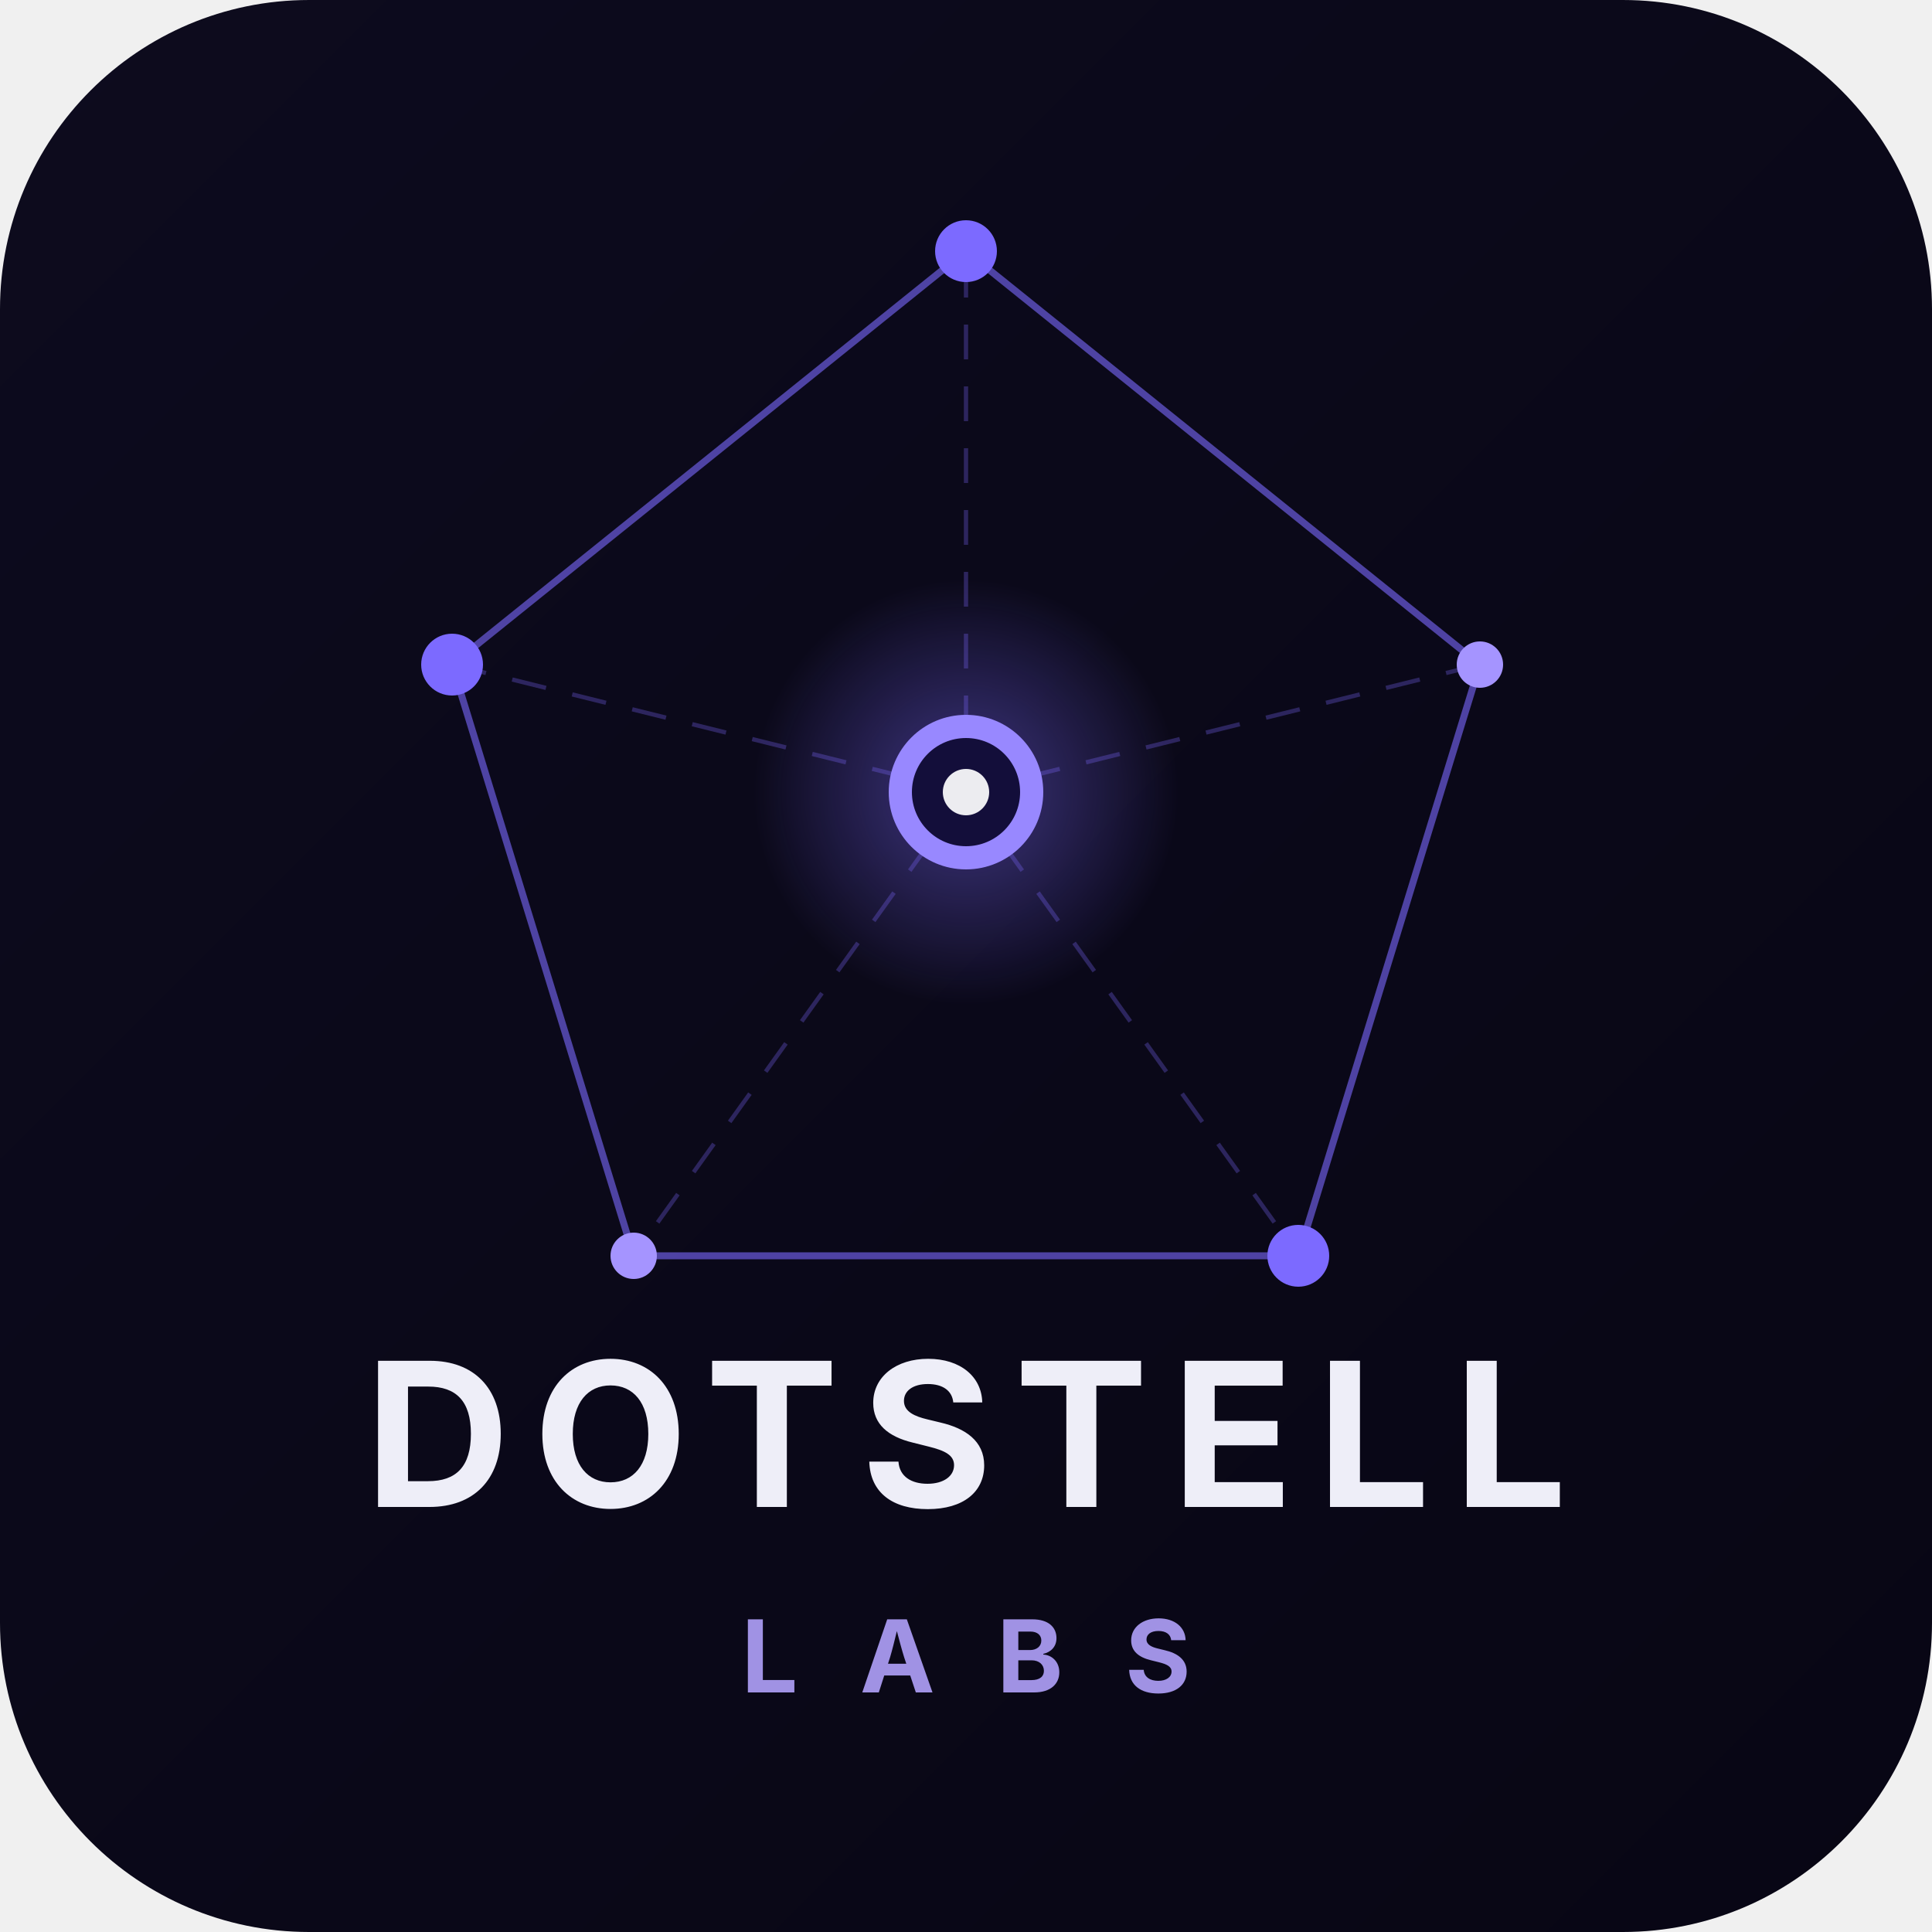
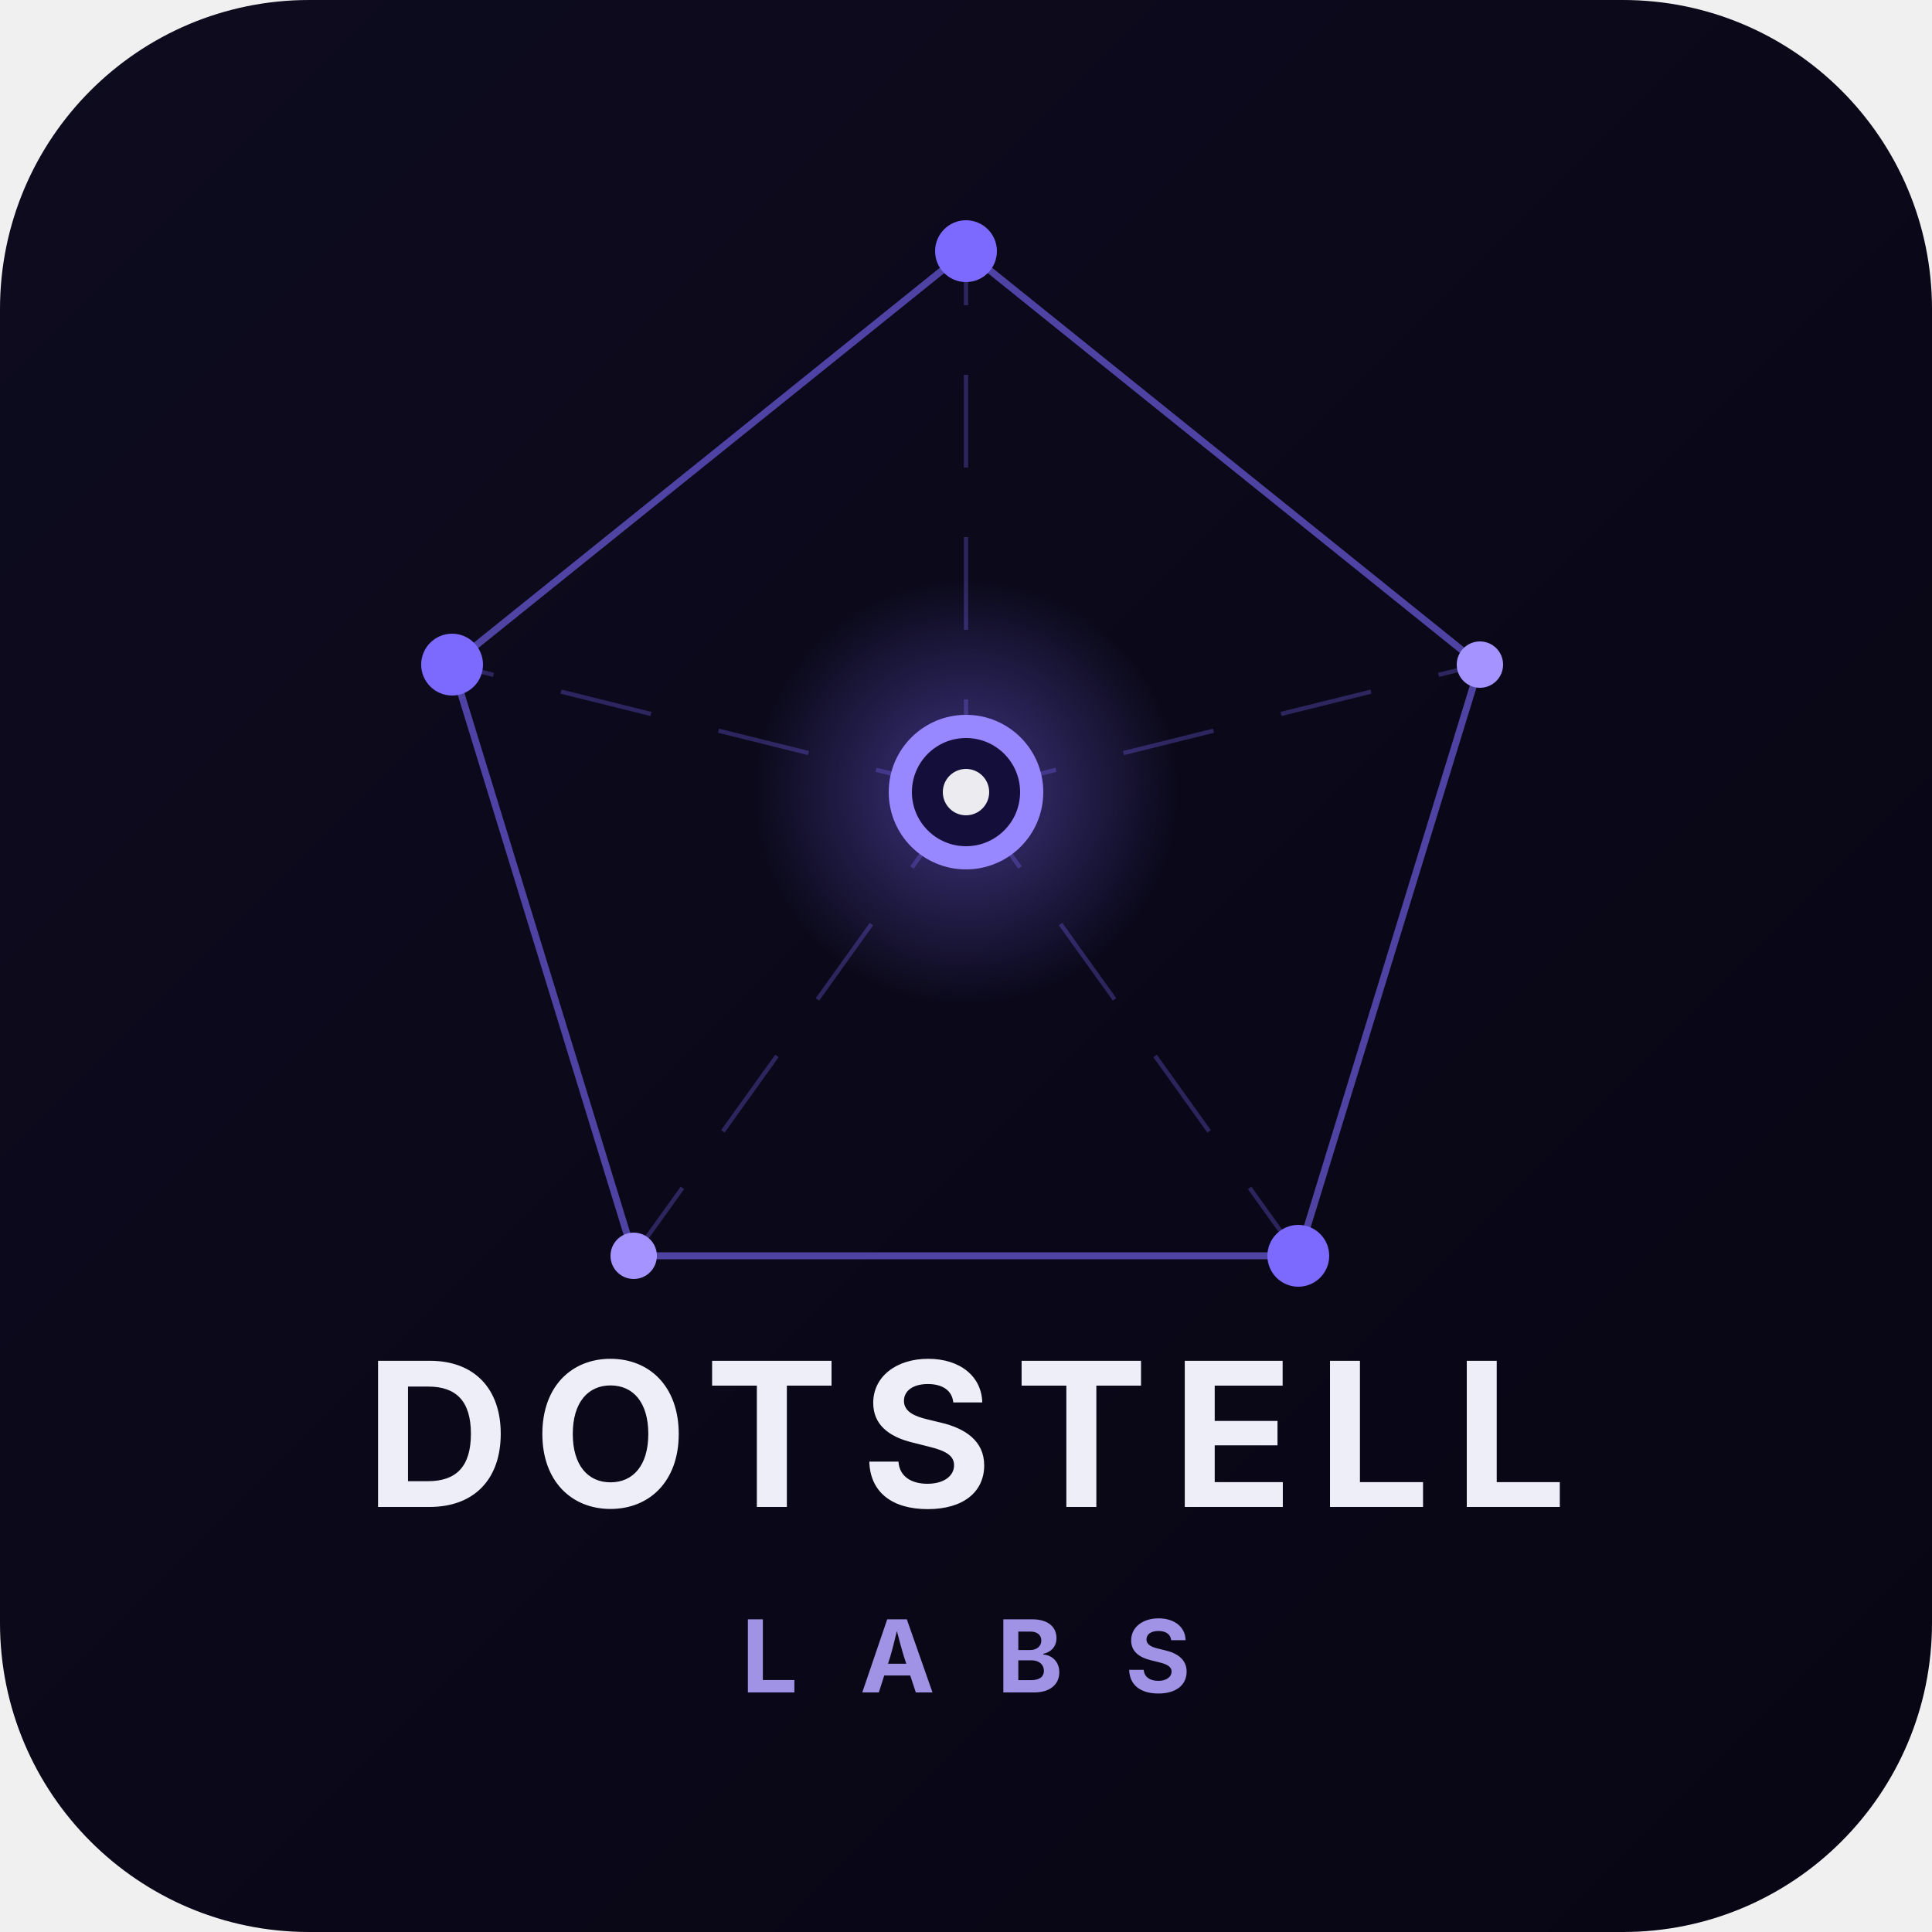
<svg xmlns="http://www.w3.org/2000/svg" width="500" height="500" viewBox="0 0 500 500" fill="none">
  <defs>
    <linearGradient id="bg" x1="0" y1="0" x2="500" y2="500" gradientUnits="userSpaceOnUse">
      <stop offset="0%" stop-color="#0d0b1e" />
      <stop offset="100%" stop-color="#080614" />
    </linearGradient>
    <radialGradient id="bloom" cx="50%" cy="50%" r="50%">
      <stop offset="0%" stop-color="#7c6aff" stop-opacity="0.45" />
      <stop offset="100%" stop-color="#7c6aff" stop-opacity="0" />
    </radialGradient>
  </defs>
  <rect width="500" height="500" rx="80" fill="url(#bg)" />
  <line x1="250" y1="65" x2="383" y2="172" stroke="#7c6aff" stroke-width="1.8" stroke-opacity="0.6" />
  <line x1="383" y1="172" x2="336" y2="325" stroke="#7c6aff" stroke-width="1.8" stroke-opacity="0.6" />
  <line x1="336" y1="325" x2="164" y2="325" stroke="#7c6aff" stroke-width="1.8" stroke-opacity="0.6" />
  <line x1="164" y1="325" x2="117" y2="172" stroke="#7c6aff" stroke-width="1.8" stroke-opacity="0.6" />
  <line x1="117" y1="172" x2="250" y2="65" stroke="#7c6aff" stroke-width="1.8" stroke-opacity="0.6" />
-   <line x1="250" y1="205" x2="250" y2="65" stroke="#7c6aff" stroke-width="1.1" stroke-opacity="0.3" stroke-dasharray="9 7" />
-   <line x1="250" y1="205" x2="383" y2="172" stroke="#7c6aff" stroke-width="1.1" stroke-opacity="0.3" stroke-dasharray="9 7" />
-   <line x1="250" y1="205" x2="336" y2="325" stroke="#7c6aff" stroke-width="1.1" stroke-opacity="0.3" stroke-dasharray="9 7" />
-   <line x1="250" y1="205" x2="164" y2="325" stroke="#7c6aff" stroke-width="1.1" stroke-opacity="0.3" stroke-dasharray="9 7" />
-   <line x1="250" y1="205" x2="117" y2="172" stroke="#7c6aff" stroke-width="1.1" stroke-opacity="0.3" stroke-dasharray="9 7" />
+   <line x1="250" y1="205" x2="250" y2="65" stroke="#7c6aff" stroke-width="1.1" stroke-opacity="0.3" stroke-dasharray="24 18" />
+   <line x1="250" y1="205" x2="383" y2="172" stroke="#7c6aff" stroke-width="1.1" stroke-opacity="0.3" stroke-dasharray="24 18" />
+   <line x1="250" y1="205" x2="336" y2="325" stroke="#7c6aff" stroke-width="1.1" stroke-opacity="0.3" stroke-dasharray="24 18" />
+   <line x1="250" y1="205" x2="164" y2="325" stroke="#7c6aff" stroke-width="1.1" stroke-opacity="0.3" stroke-dasharray="24 18" />
+   <line x1="250" y1="205" x2="117" y2="172" stroke="#7c6aff" stroke-width="1.1" stroke-opacity="0.3" stroke-dasharray="24 18" />
  <circle cx="250" cy="65" r="8" fill="#7c6aff" />
  <circle cx="383" cy="172" r="6" fill="#a594ff" />
  <circle cx="336" cy="325" r="8" fill="#7c6aff" />
  <circle cx="164" cy="325" r="6" fill="#a594ff" />
  <circle cx="117" cy="172" r="8" fill="#7c6aff" />
  <circle cx="250" cy="205" r="55" fill="url(#bloom)" />
  <circle cx="250" cy="205" r="17" fill="#130e3a" stroke="#9888ff" stroke-width="6" />
  <circle cx="250" cy="205" r="6" fill="white" fill-opacity="0.92" />
  <text x="250" y="390" text-anchor="middle" font-family="system-ui,-apple-system,BlinkMacSystemFont,sans-serif" font-size="52" font-weight="700" letter-spacing="6" fill="#eeeef8">DOTSTELL</text>
  <text x="250" y="438" text-anchor="middle" font-family="system-ui,-apple-system,BlinkMacSystemFont,sans-serif" font-size="26" font-weight="700" letter-spacing="16" fill="rgba(180,165,255,0.88)">LABS</text>
</svg>
